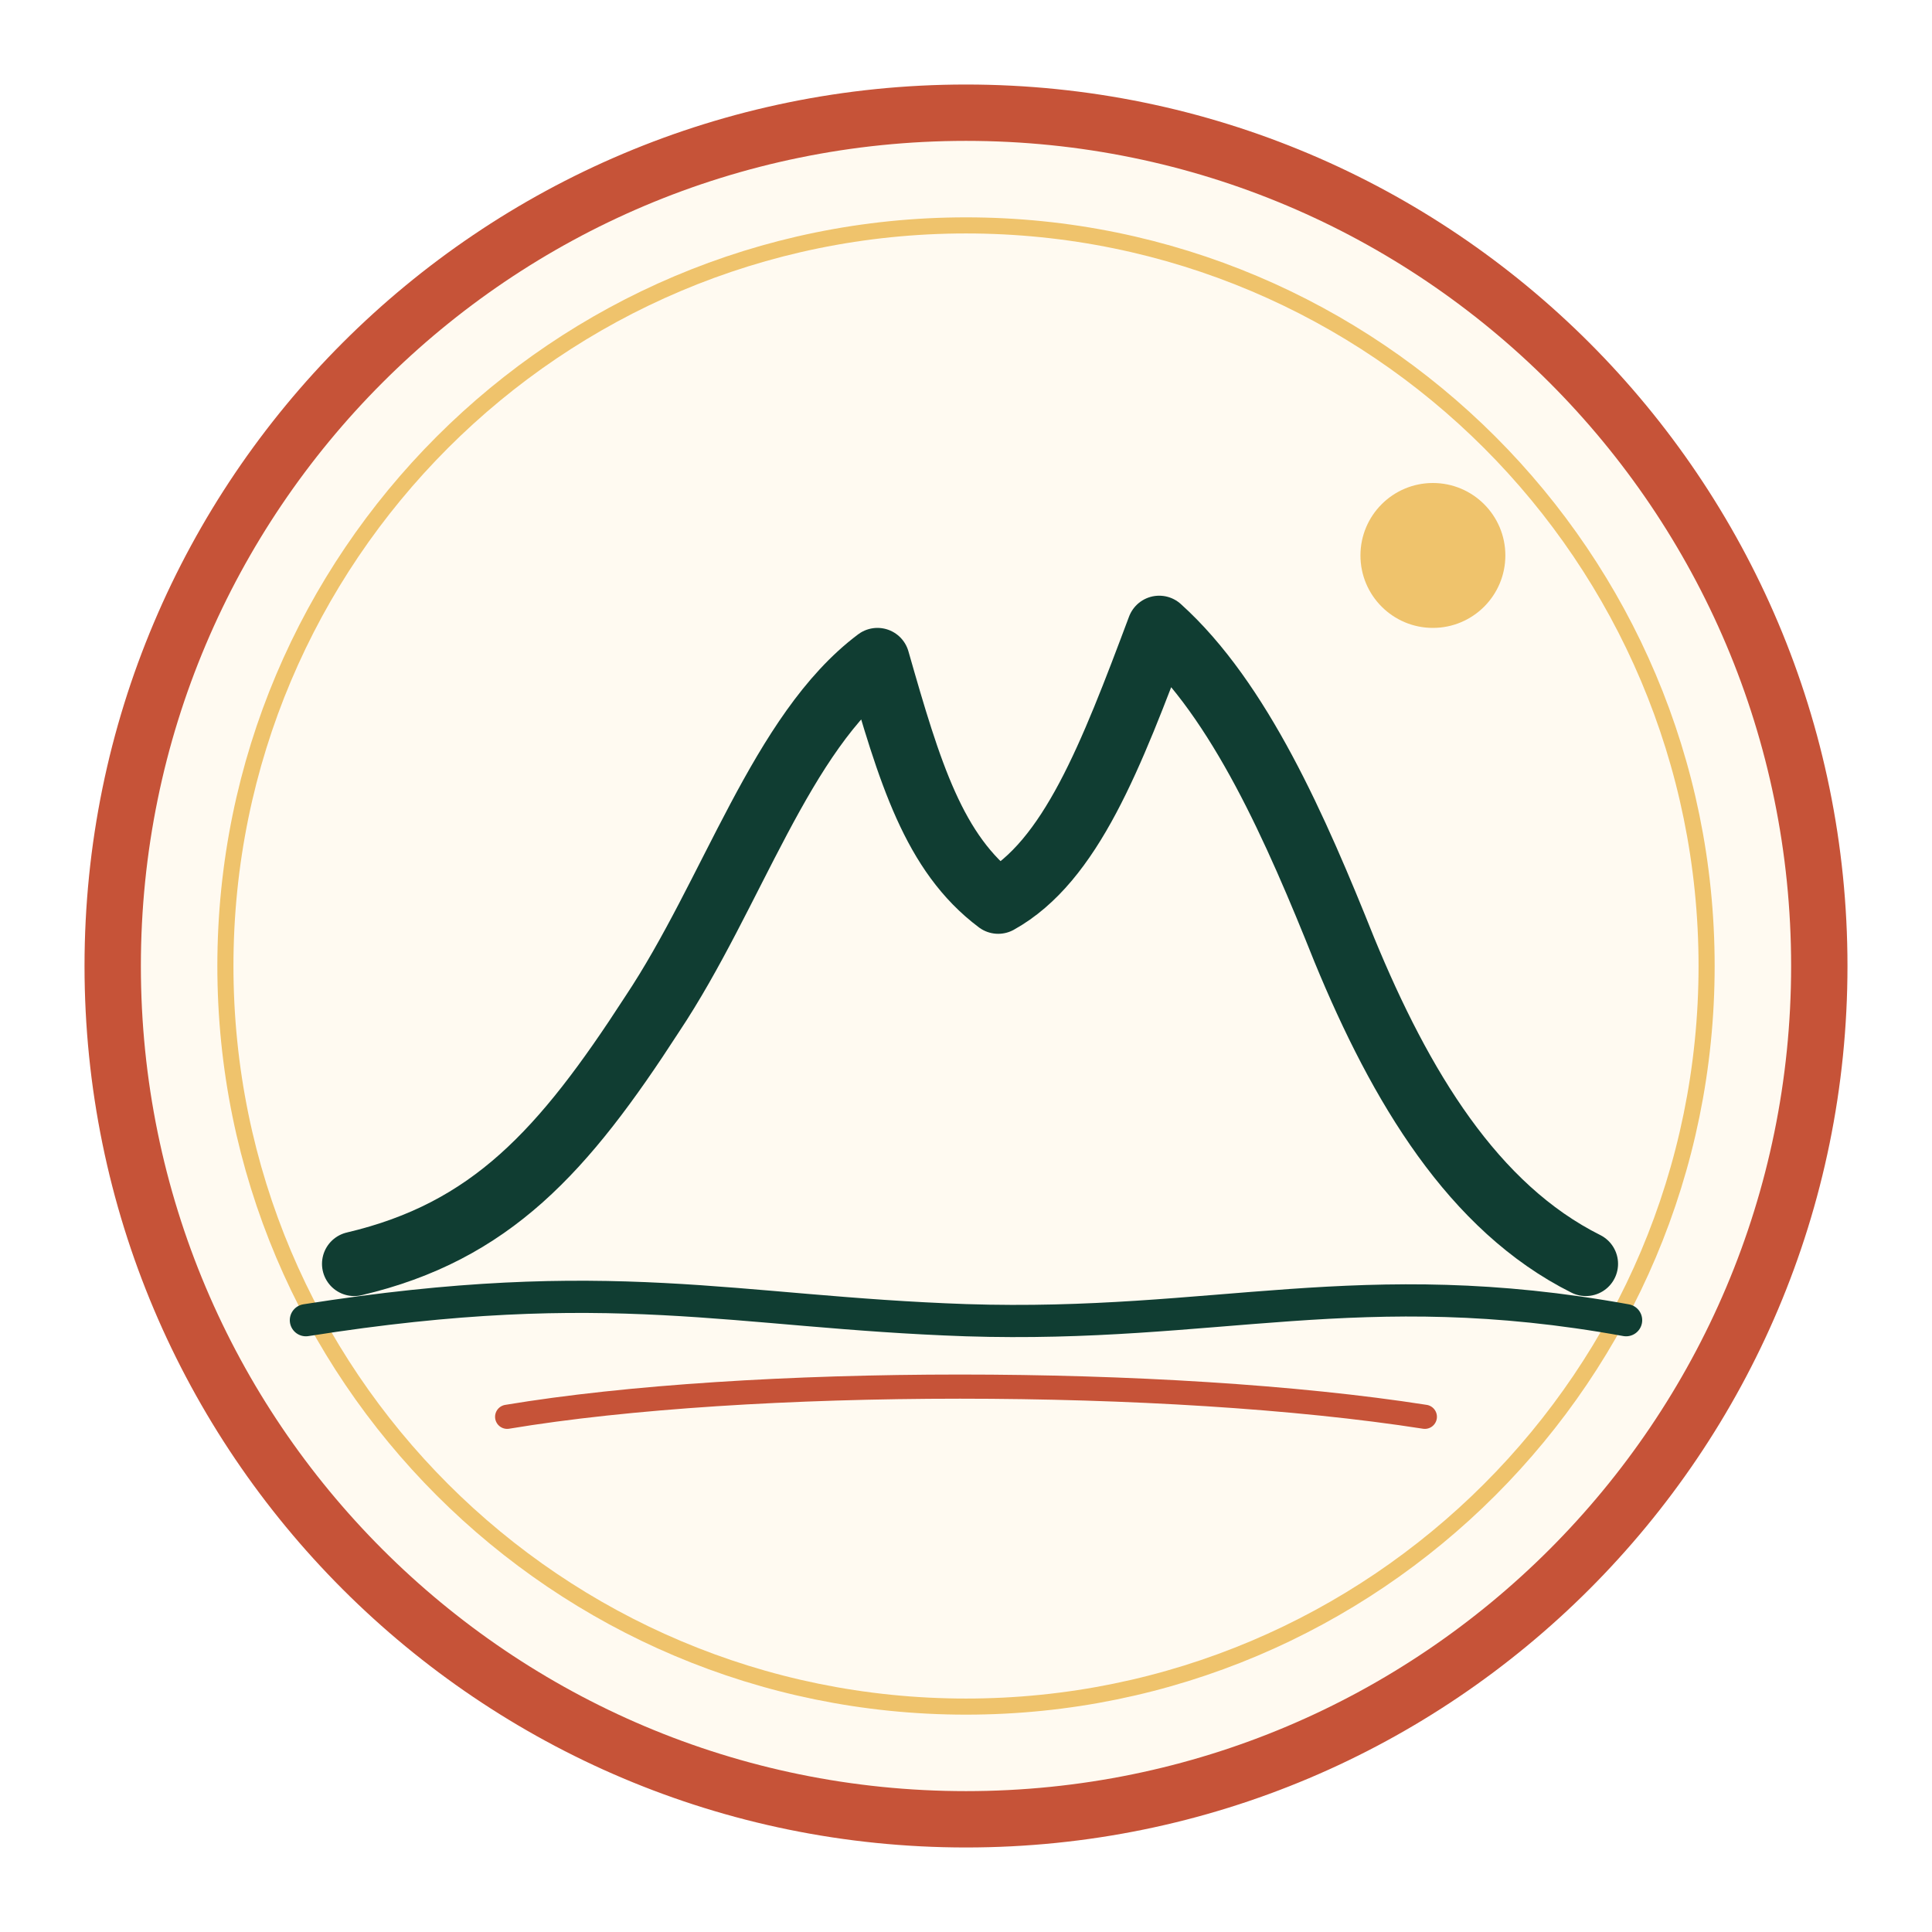
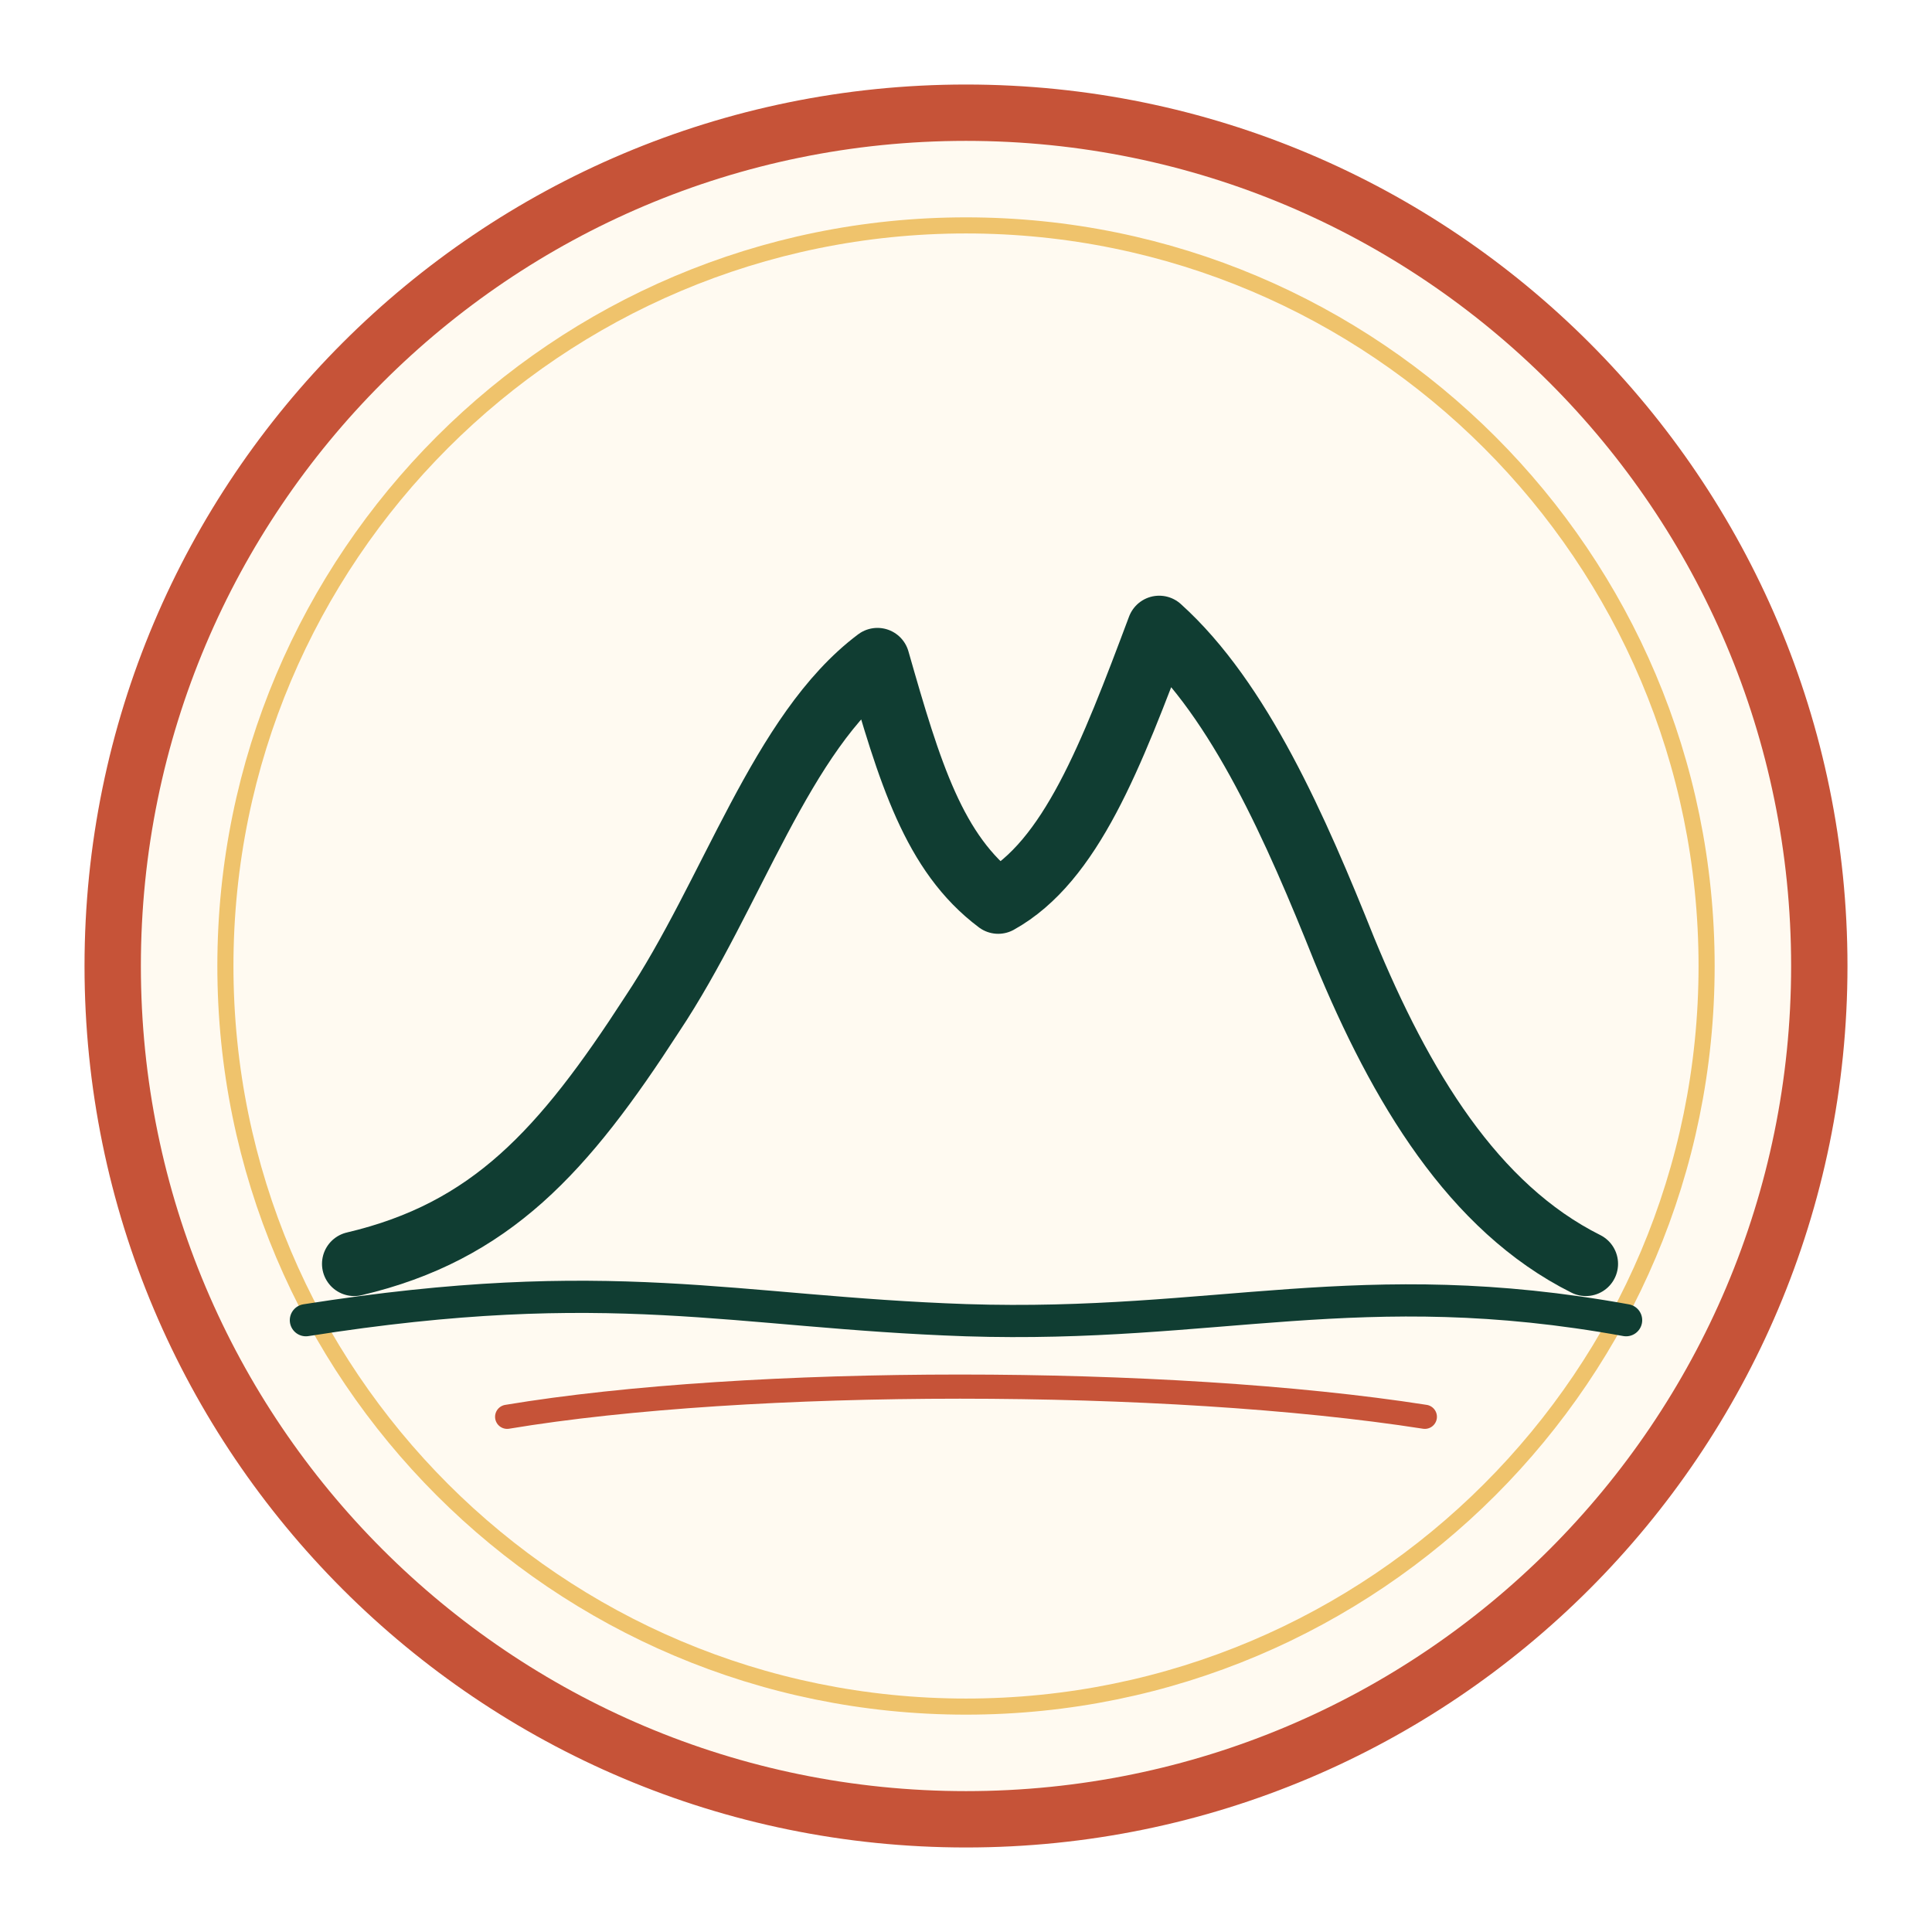
<svg xmlns="http://www.w3.org/2000/svg" viewBox="0 0 240 240" role="img" aria-labelledby="title desc">
  <circle cx="120" cy="120" r="106" fill="#fffaf1" stroke="#c65338" stroke-width="7" />
  <circle cx="120" cy="120" r="92" fill="none" stroke="#efc36c" stroke-width="2" />
  <path d="M44 157 C61 153 70 143 81 126 C91 111 97 91 109 82 C113 96 116 106 124 112 C133 107 138 94 144 78 C154 87 161 103 167 118 C174 135 183 150 197 157" fill="none" stroke="#103d32" stroke-width="8" stroke-linecap="round" stroke-linejoin="round" />
  <path d="M38 164 C76 158 91 163 120 164 C151 165 169 158 202 164" fill="none" stroke="#103d32" stroke-width="4" stroke-linecap="round" />
  <path d="M63 176 C93 171 145 171 177 176" fill="none" stroke="#c65338" stroke-width="3" stroke-linecap="round" />
-   <circle cx="178" cy="69" r="9" fill="#efc36c" />
</svg>
